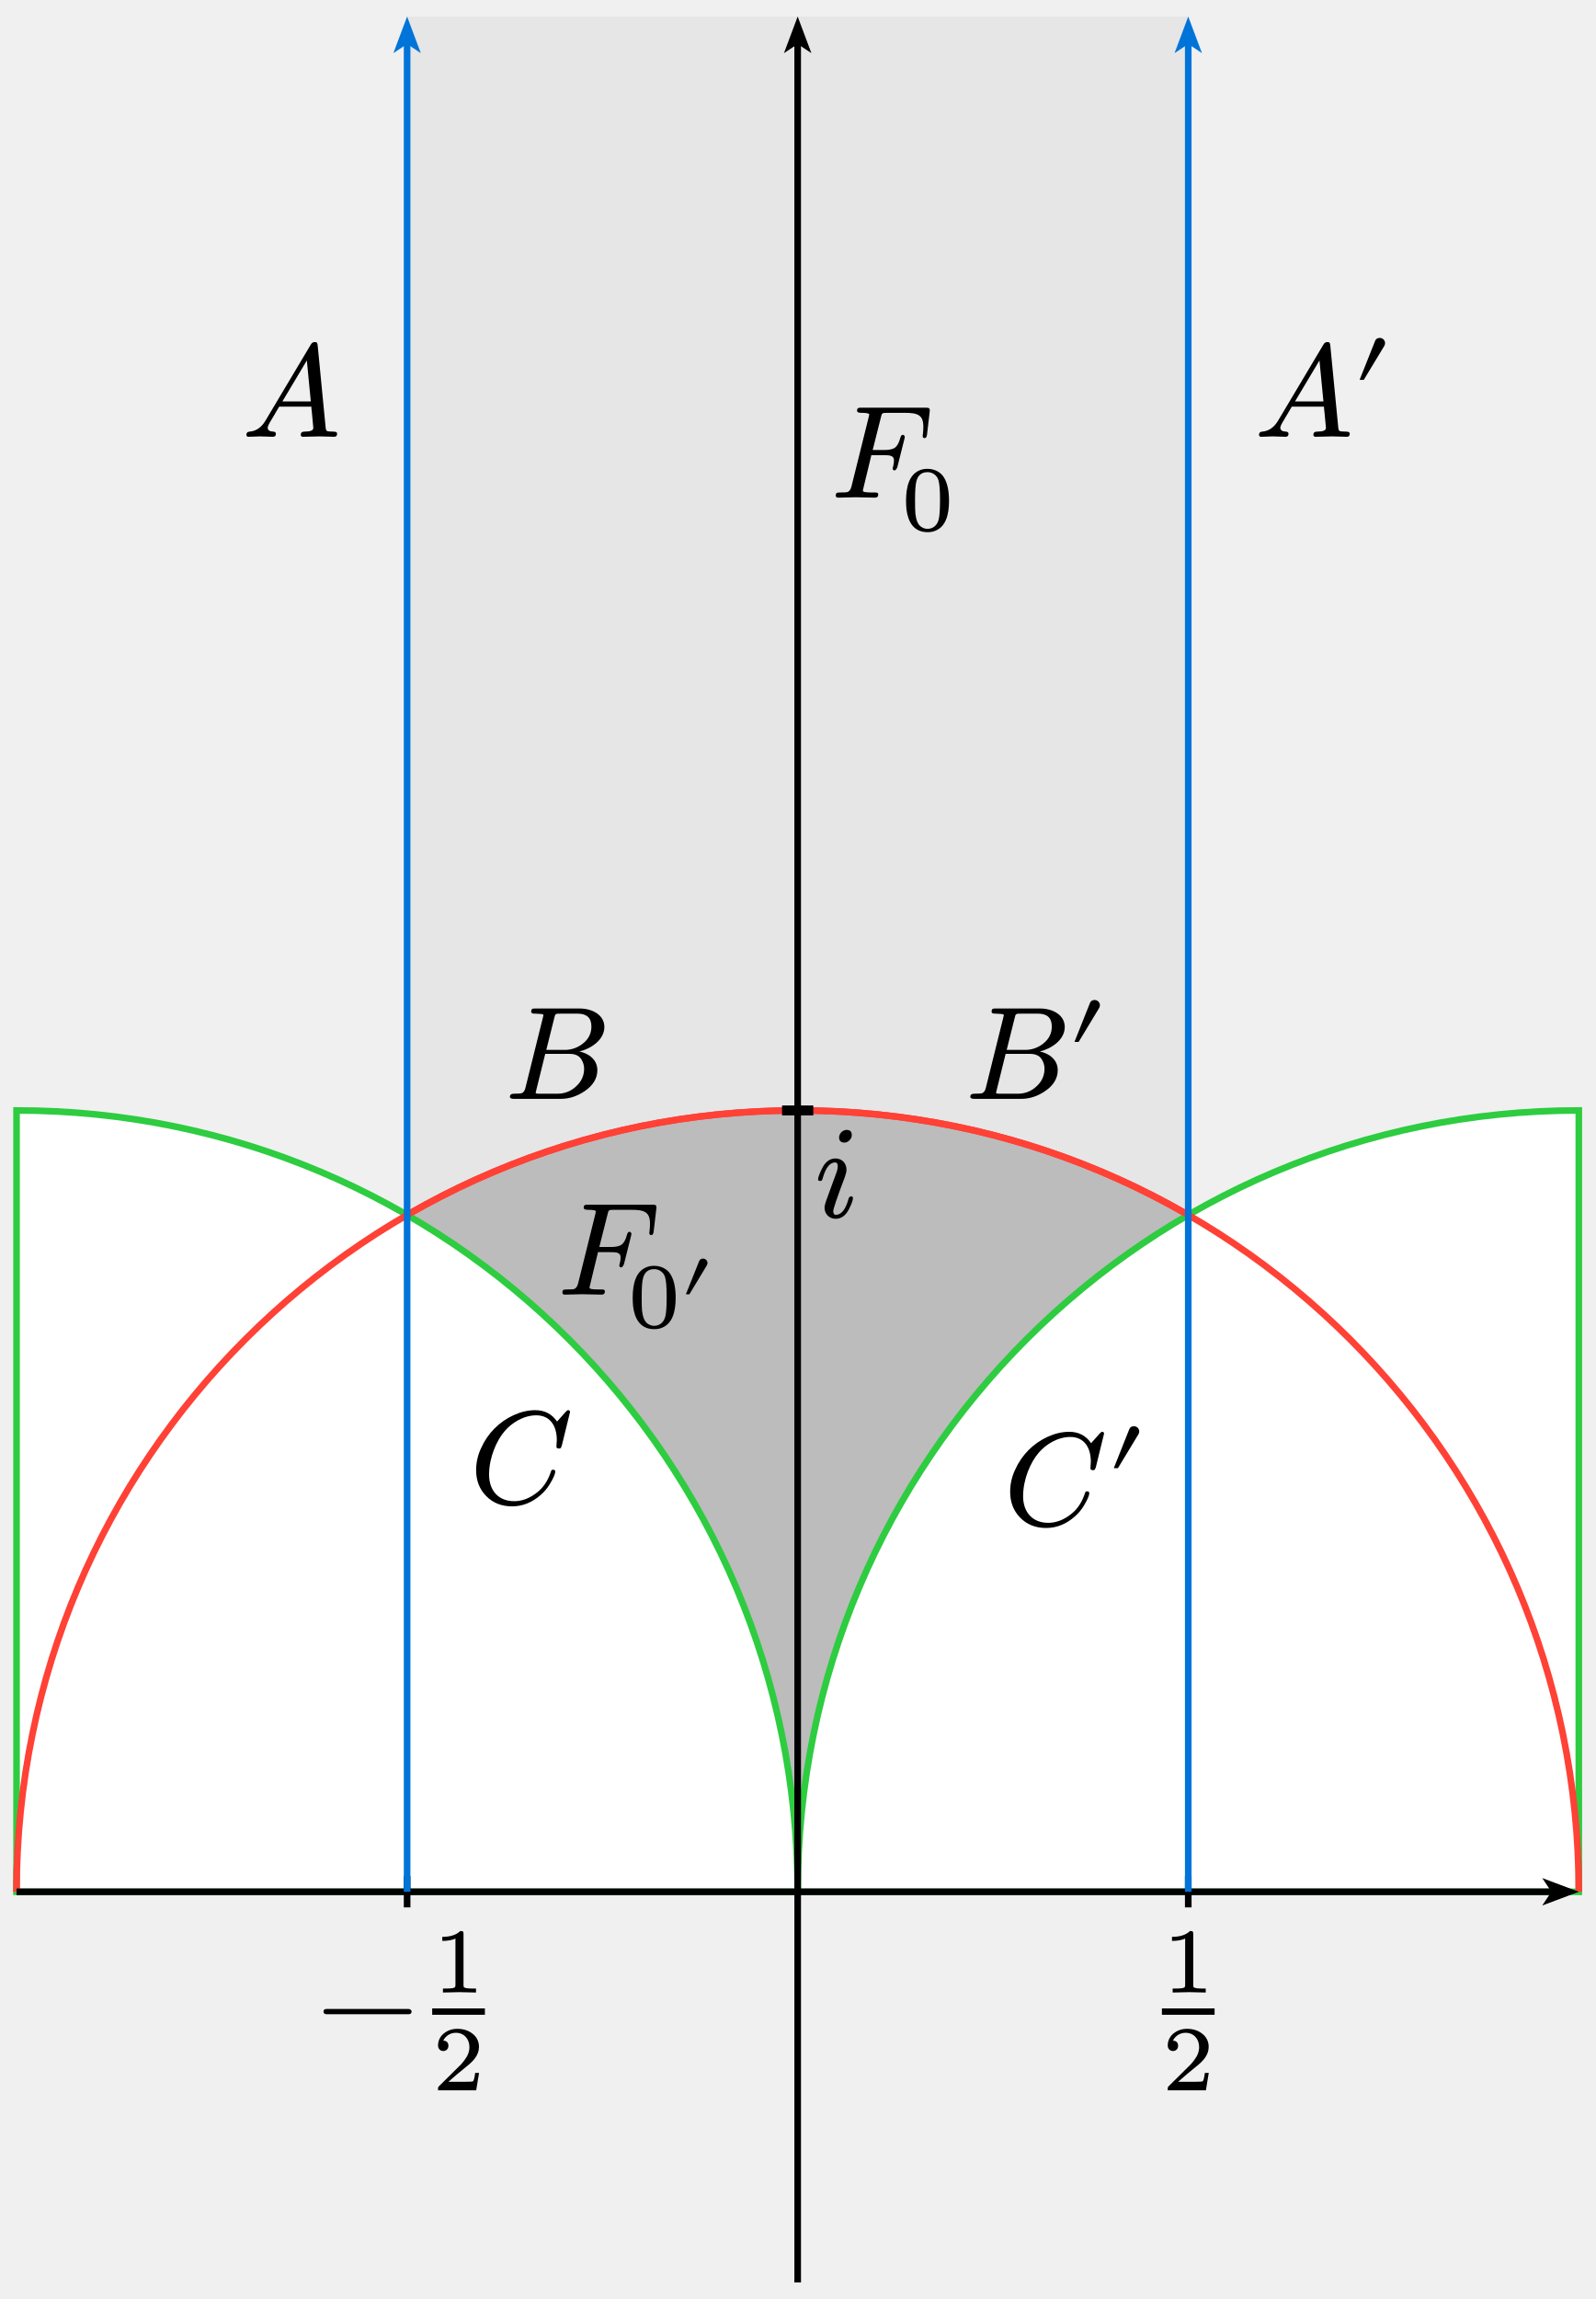
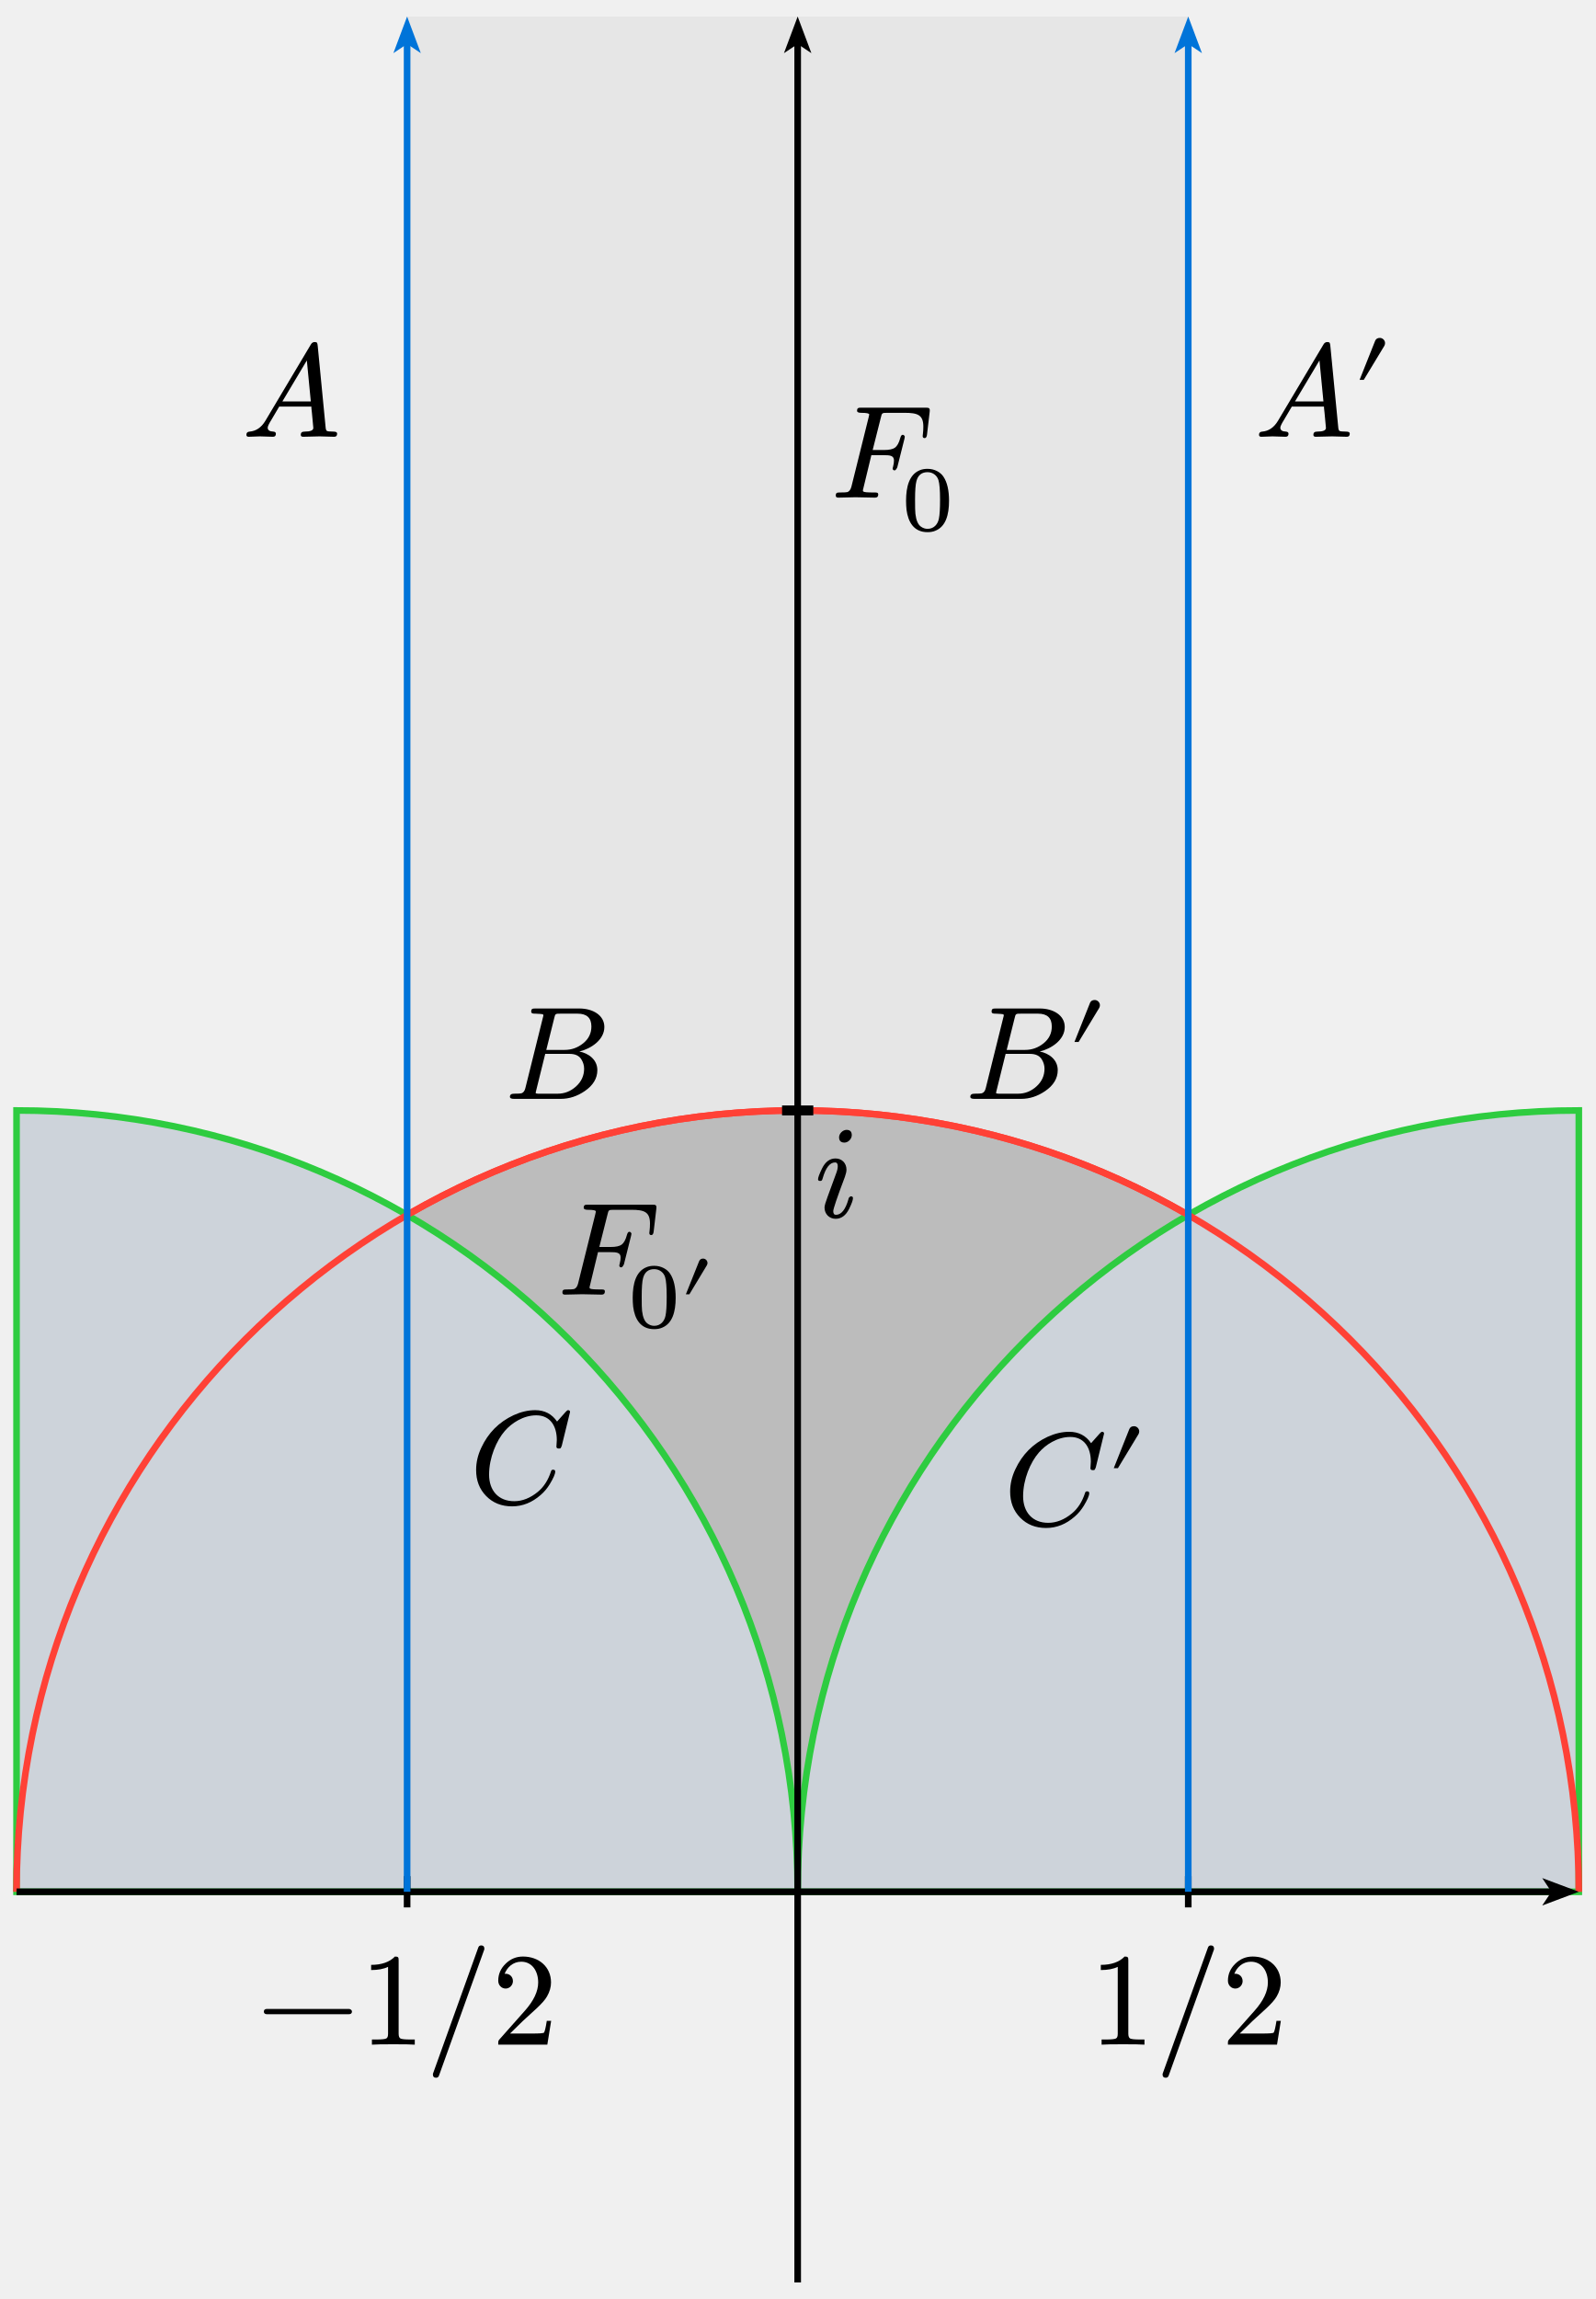
- <svg xmlns="http://www.w3.org/2000/svg" xmlns:xlink="http://www.w3.org/1999/xlink" width="128.651" height="185.344" viewBox="0 0 96.488 139.008">
-   <path fill="#e6e6e6" d="M24.622 1v113.386h47.244V1z" />
-   <path fill="#aaaaaab2" stroke="#ff4136" stroke-width=".4" d="M95.488 114.386c0-26.092-21.152-47.244-47.244-47.244S1 88.294 1 114.386" />
-   <path fill="#fff" stroke="#2ecc40" stroke-width=".4" d="M48.244 114.386c0-26.092-21.152-47.244-47.244-47.244v47.244z" />
-   <path fill="none" d="M26.396 83.441H36.7v9.64H26.396z" />
-   <use xlink:href="#a" transform="matrix(1 0 0 -1 28.396 90.905)" />
-   <path fill="#fff" stroke="#2ecc40" stroke-width=".4" d="M95.488 67.142c-26.092 0-47.244 21.152-47.244 47.244h47.244z" />
-   <path fill="none" d="M58.694 84.749h13.031v9.64h-13.03z" />
-   <use xlink:href="#a" transform="matrix(1 0 0 -1 60.694 92.213)" />
-   <use xlink:href="#b" transform="matrix(1 0 0 -1 66.998 89.309)" />
-   <path fill="none" stroke="#ff4136" stroke-width=".4" d="M95.488 114.386c0-26.092-21.152-47.244-47.244-47.244S1 88.294 1 114.386" />
-   <path fill="none" stroke="#000" stroke-width=".4" d="M1 114.386h93.068" />
-   <path stroke="#000" stroke-width=".4" d="m94.919 114.386-1.134-.425.283.425-.283.425z" />
-   <path fill="none" stroke="#000" stroke-width=".4" d="M48.244 138.008V2.42" />
-   <path stroke="#000" stroke-width=".4" d="m48.244 1.57-.425 1.133.425-.283.425.283z" />
-   <path fill="none" stroke="#000" stroke-width=".4" d="M24.622 115.33v-1.89" />
-   <path fill="none" d="M19.117 118.165h11.01v8.224h-11.01z" />
-   <use xlink:href="#c" transform="matrix(1 0 0 -1 19.117 123.63)" />
-   <use xlink:href="#d" transform="matrix(1 0 0 -1 26.14 120.477)" />
-   <use xlink:href="#e" transform="matrix(1 0 0 -1 26.14 126.39)" />
-   <path fill="none" stroke="#000" stroke-width=".384" d="M26.14 121.63h3.187" />
-   <path fill="none" stroke="#000" stroke-width=".4" d="M71.866 115.33v-1.89" />
-   <path fill="none" d="M69.473 118.165h4.786v8.224h-4.786z" />
-   <use xlink:href="#d" transform="matrix(1 0 0 -1 70.273 120.477)" />
-   <use xlink:href="#e" transform="matrix(1 0 0 -1 70.273 126.39)" />
-   <path fill="none" stroke="#000" stroke-width=".384" d="M70.273 121.63h3.186" />
-   <path fill="none" stroke="#000" stroke-width=".6" d="M47.3 67.142h1.889" />
-   <path fill="none" d="M48.244 67.142h4.76v7.552h-4.76z" />
-   <use xlink:href="#f" transform="matrix(1 0 0 -1 49.244 73.606)" />
-   <path fill="none" d="M30.504 60.978h6.272v8.464h-6.272z" />
-   <use xlink:href="#g" transform="matrix(1 0 0 -1 30.504 66.442)" />
-   <path fill="none" d="M58.349 60.978h8.999v8.464h-9z" />
-   <use xlink:href="#g" transform="matrix(1 0 0 -1 58.349 66.442)" />
-   <use xlink:href="#b" transform="matrix(1 0 0 -1 64.62 63.538)" />
-   <path fill="none" stroke="#0074d9" stroke-width=".4" d="M24.622 114.386V2.42" />
-   <path fill="#0074d9" stroke="#0074d9" stroke-width=".4" d="m24.622 1.57-.425 1.133.425-.283.425.283z" />
-   <path fill="none" d="M14.622 20.945h10v5.464h-10z" />
-   <use xlink:href="#h" transform="matrix(1 0 0 -1 14.622 26.41)" />
-   <path fill="none" stroke="#0074d9" stroke-width=".4" d="M71.866 114.386V2.42" />
-   <path fill="#0074d9" stroke="#0074d9" stroke-width=".4" d="m71.866 1.57-.425 1.133.425-.283.425.283z" />
-   <path fill="none" d="M71.866 20.945h12.727v5.464H71.866z" />
-   <use xlink:href="#h" transform="matrix(1 0 0 -1 75.866 26.41)" />
-   <use xlink:href="#b" transform="matrix(1 0 0 -1 81.866 23.505)" />
-   <path fill="none" d="M48.244 24.626h9.898v7.552h-9.898z" />
-   <use xlink:href="#i" transform="matrix(1 0 0 -1 50.244 30.09)" />
-   <use xlink:href="#j" transform="matrix(1 0 0 -1 54.508 32.066)" />
-   <path fill="none" d="M33.711 72.815H43.88v7.552H33.711z" />
-   <use xlink:href="#i" transform="matrix(1 0 0 -1 33.711 78.279)" />
-   <use xlink:href="#j" transform="matrix(1 0 0 -1 37.975 80.255)" />
-   <use xlink:href="#k" transform="matrix(1 0 0 -1 41.162 78.636)" />
+ <svg xmlns="http://www.w3.org/2000/svg" xmlns:xlink="http://www.w3.org/1999/xlink" viewBox="0 0 96.488 139.008" width="96.488pt" height="139.008pt">
+   <g transform="translate(1 1)">
+     <path fill="#e6e6e6" fill-rule="nonzero" transform="translate(23.62205)" d="M 0 0m 0 0v 113.386h 47.244v -113.386h -47.244Z " />
+     <path fill="#aaaaaab2" fill-rule="nonzero" stroke="#ff4136" stroke-width="0.4" stroke-linecap="butt" stroke-linejoin="miter" stroke-miterlimit="4" transform="translate(0 66.14173)" d="M 0 0m 94.488 47.244c 0 -26.092 -21.152 -47.244 -47.244 -47.244c -26.092 0 -47.244 21.152 -47.244 47.244" />
+     <path fill="#cdd3da" fill-rule="nonzero" stroke="#2ecc40" stroke-width="0.4" stroke-linecap="butt" stroke-linejoin="miter" stroke-miterlimit="4" transform="translate(1e-9 66.14173)" d="M 0 0m 47.244 47.244c 0 -26.092 -21.152 -47.244 -47.244 -47.244l 0 47.244h 47.244Z " />
+     <path fill="none" transform="translate(25.3961 82.44109)" d="M 0 0m 0 0h 10.304v 9.64h -10.304v -9.64Z " />
+     <g transform="translate(25.3961 82.44109)">
+       <g transform="matrix(1 0 0 -1 2 7.464)">
+         <use xlink:href="#gCF2F397A00D977568B4887F09345FDF5" x="0" y="0" fill="#000000" fill-rule="nonzero" />
+       </g>
+     </g>
+     <path fill="#cdd3da" fill-rule="nonzero" stroke="#2ecc40" stroke-width="0.4" stroke-linecap="butt" stroke-linejoin="miter" stroke-miterlimit="4" transform="translate(47.24409 66.14173)" d="M 0 0m 47.244 0c -26.092 0 -47.244 21.152 -47.244 47.244l 47.244 0v -47.244Z " />
+     <path fill="none" transform="translate(57.69423 83.74864)" d="M 0 0m 0 0h 13.031v 9.64h -13.031v -9.64Z " />
+     <g transform="translate(57.69423 83.74864)">
+       <g transform="matrix(1 0 0 -1 2 7.464)">
+         <use xlink:href="#gCF2F397A00D977568B4887F09345FDF5" x="0" y="0" fill="#000000" fill-rule="nonzero" />
+       </g>
+       <g transform="matrix(1 0 0 -1 8.304 4.56)">
+         <use xlink:href="#g7988D428748A889A49BB08E7D4A3DE29" x="0" y="0" fill="#000000" fill-rule="nonzero" />
+       </g>
+     </g>
+     <path fill="none" stroke="#ff4136" stroke-width="0.4" stroke-linecap="butt" stroke-linejoin="miter" stroke-miterlimit="4" transform="translate(0 66.14173)" d="M 0 0m 94.488 47.244c 0 -26.092 -21.152 -47.244 -47.244 -47.244c -26.092 0 -47.244 21.152 -47.244 47.244" />
+     <path fill="none" stroke="#000000" stroke-width="0.4" stroke-linecap="butt" stroke-linejoin="miter" stroke-miterlimit="4" transform="translate(0 113.3858)" d="M 0 0m 0 0h 93.068" />
+     <path fill="#000000" fill-rule="nonzero" stroke="#000000" stroke-width="0.4" stroke-linecap="butt" stroke-linejoin="miter" stroke-miterlimit="4" stroke-dashoffset="0" stroke-dasharray="" transform="translate(92.78473 112.9606)" d="M 0 0m 1.134 0.425l -1.134 -0.425l 0.283 0.425l -0.283 0.425l 1.134 -0.425Z " />
+     <path fill="none" stroke="#000000" stroke-width="0.4" stroke-linecap="butt" stroke-linejoin="miter" stroke-miterlimit="4" transform="translate(47.24409 1.419994)" d="M 0 0m 0 135.588v -135.588" />
+     <path fill="#000000" fill-rule="nonzero" stroke="#000000" stroke-width="0.4" stroke-linecap="butt" stroke-linejoin="miter" stroke-miterlimit="4" stroke-dashoffset="0" stroke-dasharray="" transform="translate(46.8189 0.5696002)" d="M 0 0m 0.425 0l -0.425 1.134l 0.425 -0.283l 0.425 0.283l -0.425 -1.134Z " />
+     <path fill="none" stroke="#000000" stroke-width="0.4" stroke-linecap="butt" stroke-linejoin="miter" stroke-miterlimit="4" transform="translate(23.62205 112.4409)" d="M 0 0m 0 1.89v -1.89" />
+     <path fill="none" transform="translate(14.51005 117.1654)" d="M 0 0m 0 0h 18.224v 7.464h -18.224v -7.464Z " />
+     <g transform="translate(14.51005 117.1654)">
+       <g transform="matrix(1 0 0 -1 0 5.464)">
+         <use xlink:href="#gFB29965CA1A8576DB8FFD5C3EEA66B72" x="0" y="0" fill="#000000" fill-rule="nonzero" />
+       </g>
+       <g transform="matrix(1 0 0 -1 6.224 5.464)">
+         <use xlink:href="#g86C3D2763A4189C2C262C13F450BD720" x="0" y="0" fill="#000000" fill-rule="nonzero" />
+       </g>
+       <g transform="matrix(1 0 0 -1 10.224 5.464)">
+         <use xlink:href="#g9AB4AFA64F3DCE21FF6AFF91BE96E6D6" x="0" y="0" fill="#000000" fill-rule="nonzero" />
+       </g>
+       <g transform="matrix(1 0 0 -1 14.224 5.464)">
+         <use xlink:href="#gB5B20F78727E16C8D7167D9B923E73BA" x="0" y="0" fill="#000000" fill-rule="nonzero" />
+       </g>
+     </g>
+     <path fill="none" stroke="#000000" stroke-width="0.4" stroke-linecap="butt" stroke-linejoin="miter" stroke-miterlimit="4" transform="translate(70.86614 112.4409)" d="M 0 0m 0 1.89v -1.89" />
+     <path fill="none" transform="translate(64.86614 117.1654)" d="M 0 0m 0 0h 12v 7.464h -12v -7.464Z " />
+     <g transform="translate(64.86614 117.1654)">
+       <g transform="matrix(1 0 0 -1 0 5.464)">
+         <use xlink:href="#g86C3D2763A4189C2C262C13F450BD720" x="0" y="0" fill="#000000" fill-rule="nonzero" />
+       </g>
+       <g transform="matrix(1 0 0 -1 4 5.464)">
+         <use xlink:href="#g9AB4AFA64F3DCE21FF6AFF91BE96E6D6" x="0" y="0" fill="#000000" fill-rule="nonzero" />
+       </g>
+       <g transform="matrix(1 0 0 -1 8 5.464)">
+         <use xlink:href="#gB5B20F78727E16C8D7167D9B923E73BA" x="0" y="0" fill="#000000" fill-rule="nonzero" />
+       </g>
+     </g>
+     <path fill="none" stroke="#000000" stroke-width="0.6" stroke-linecap="butt" stroke-linejoin="miter" stroke-miterlimit="4" transform="translate(46.29921 66.14173)" d="M 0 0h 1.89" />
+     <path fill="none" transform="translate(47.24409 66.14173)" d="M 0 0h 4.76v 7.552h -4.76v -7.552Z " />
+     <g transform="translate(47.24409 66.14173)">
+       <g transform="matrix(1 0 0 -1 1 6.464)">
+         <use xlink:href="#gE8E39BF10F196092D987B8C797C7B1C9" x="0" y="0" fill="#000000" fill-rule="nonzero" />
+       </g>
+     </g>
+     <path fill="none" transform="translate(29.50375 59.97827)" d="M 0 0m 0 0h 6.272v 8.464h -6.272v -8.464Z " />
+     <g transform="translate(29.50375 59.97827)">
+       <g transform="matrix(1 0 0 -1 0 5.464)">
+         <use xlink:href="#gE0B515D25E8C85AE50C55137CD2872B2" x="0" y="0" fill="#000000" fill-rule="nonzero" />
+       </g>
+     </g>
+     <path fill="none" transform="translate(57.34884 59.97827)" d="M 0 0m 0 0h 8.999v 8.464h -8.999v -8.464Z " />
+     <g transform="translate(57.34884 59.97827)">
+       <g transform="matrix(1 0 0 -1 0 5.464)">
+         <use xlink:href="#gE0B515D25E8C85AE50C55137CD2872B2" x="0" y="0" fill="#000000" fill-rule="nonzero" />
+       </g>
+       <g transform="matrix(1 0 0 -1 6.272 2.56)">
+         <use xlink:href="#g7988D428748A889A49BB08E7D4A3DE29" x="0" y="0" fill="#000000" fill-rule="nonzero" />
+       </g>
+     </g>
+     <path fill="none" stroke="#0074d9" stroke-width="0.4" stroke-linecap="butt" stroke-linejoin="miter" stroke-miterlimit="4" transform="translate(23.62205 1.419994)" d="M 0 0m 0 111.966v -111.966" />
+     <path fill="#0074d9" fill-rule="nonzero" stroke="#0074d9" stroke-width="0.4" stroke-linecap="butt" stroke-linejoin="miter" stroke-miterlimit="4" stroke-dashoffset="0" stroke-dasharray="" transform="translate(23.19685 0.5696002)" d="M 0 0m 0.425 0l -0.425 1.134l 0.425 -0.283l 0.425 0.283l -0.425 -1.134Z " />
+     <path fill="none" transform="translate(13.62205 19.94517)" d="M 0 0m 0 0h 10v 5.464h -10v -5.464Z " />
+     <g transform="translate(13.62205 19.94517)">
+       <g transform="matrix(1 0 0 -1 0 5.464)">
+         <use xlink:href="#gA1D44C97D58DE023247DBF3C433254CB" x="0" y="0" fill="#000000" fill-rule="nonzero" />
+       </g>
+     </g>
+     <path fill="none" stroke="#0074d9" stroke-width="0.4" stroke-linecap="butt" stroke-linejoin="miter" stroke-miterlimit="4" transform="translate(70.86614 1.419994)" d="M 0 0m 0 111.966v -111.966" />
+     <path fill="#0074d9" fill-rule="nonzero" stroke="#0074d9" stroke-width="0.4" stroke-linecap="butt" stroke-linejoin="miter" stroke-miterlimit="4" stroke-dashoffset="0" stroke-dasharray="" transform="translate(70.44094 0.5696002)" d="M 0 0m 0.425 0l -0.425 1.134l 0.425 -0.283l 0.425 0.283l -0.425 -1.134Z " />
+     <path fill="none" transform="translate(70.86614 19.94517)" d="M 0 0m 0 0h 12.727v 5.464h -12.727v -5.464Z " />
+     <g transform="translate(70.86614 19.94517)">
+       <g transform="matrix(1 0 0 -1 4 5.464)">
+         <use xlink:href="#gA1D44C97D58DE023247DBF3C433254CB" x="0" y="0" fill="#000000" fill-rule="nonzero" />
+       </g>
+       <g transform="matrix(1 0 0 -1 10 2.56)">
+         <use xlink:href="#g7988D428748A889A49BB08E7D4A3DE29" x="0" y="0" fill="#000000" fill-rule="nonzero" />
+       </g>
+     </g>
+     <path fill="none" transform="translate(47.24409 23.62557)" d="M 0 0m 0 0h 9.898v 7.552h -9.898v -7.552Z " />
+     <g transform="translate(47.24409 23.62557)">
+       <g transform="matrix(1 0 0 -1 2 5.464)">
+         <use xlink:href="#gE1065C5E24F7E8DBAB66F0635FF7B714" x="0" y="0" fill="#000000" fill-rule="nonzero" />
+       </g>
+       <g transform="matrix(1 0 0 -1 6.264 7.44)">
+         <use xlink:href="#g826D2F4A0230094444E649B7D92F1243" x="0" y="0" fill="#000000" fill-rule="nonzero" />
+       </g>
+     </g>
+     <path fill="none" transform="translate(32.71128 71.81455)" d="M 0 0m 0 0h 10.168v 7.552h -10.168v -7.552Z " />
+     <g transform="translate(32.71128 71.81455)">
+       <g transform="matrix(1 0 0 -1 0 5.464)">
+         <use xlink:href="#gE1065C5E24F7E8DBAB66F0635FF7B714" x="0" y="0" fill="#000000" fill-rule="nonzero" />
+       </g>
+       <g transform="matrix(1 0 0 -1 4.264 7.44)">
+         <use xlink:href="#g826D2F4A0230094444E649B7D92F1243" x="0" y="0" fill="#000000" fill-rule="nonzero" />
+       </g>
+       <g transform="matrix(1 0 0 -1 7.4504 5.8216)">
+         <use xlink:href="#g2789FF9F5C6506428BF09F44D0D4063" x="0" y="0" fill="#000000" fill-rule="nonzero" />
+       </g>
+     </g>
+   </g>
  <defs>
-     <symbol id="a" overflow="visible">
-       <path d="M1.184 1.744c0 1.024.448 2.064.952 2.64.408.472 1.112.944 1.904.944.832 0 1.24-.632 1.24-1.496 0-.072-.024-.328-.024-.4s.048-.112.152-.112c.04 0 .072.008.096.016q.058.084.08.168l.496 2.024c0 .072-.04.112-.12.112q-.048.002-.144-.104l-.52-.584q-.468.686-1.32.688c-.44 0-.872-.104-1.312-.304A3.93 3.93 0 0 1 .712 3.368 3.1 3.1 0 0 1 .4 2.024c0-.64.2-1.16.608-1.576q.61-.624 1.568-.624c.632 0 1.208.232 1.728.688.216.184.4.408.552.656.216.36.328.608.328.76 0 .072-.04.112-.128.112-.072 0-.112-.032-.128-.104C4.76 1.416 4.496 1 4.136.704 3.68.328 3.2.136 2.704.136c-.96 0-1.52.648-1.52 1.608" />
+     <symbol id="gCF2F397A00D977568B4887F09345FDF5" overflow="visible">
+       <path d="M 0 0m 1.184 1.744c 0 1.024 0.448 2.064 0.952 2.64c 0.408 0.472 1.112 0.944 1.904 0.944c 0.832 0 1.24 -0.632 1.24 -1.496c 0 -0.072 -0.024 -0.328 -0.024 -0.4c 0 -0.072 0.048 -0.112 0.152 -0.112c 0.04 0 0.072 0.008 0.096 0.016c 0.04 0.056 0.064 0.112 0.08 0.168l 0.496 2.024c 0 0.072 -0.04 0.112 -0.12 0.112c -0.032 0 -0.08 -0.032 -0.144 -0.104l -0.52 -0.584c -0.312 0.456 -0.752 0.688 -1.32 0.688c -0.44 0 -0.872 -0.104 -1.312 -0.304c -0.888 -0.416 -1.536 -1.072 -1.952 -1.968c -0.208 -0.44 -0.312 -0.888 -0.312 -1.344c 0 -0.64 0.2 -1.16 0.608 -1.576c 0.408 -0.416 0.928 -0.624 1.568 -0.624c 0.632 0 1.208 0.232 1.728 0.688c 0.216 0.184 0.4 0.408 0.552 0.656c 0.216 0.36 0.328 0.608 0.328 0.76c 0 0.072 -0.04 0.112 -0.128 0.112c -0.072 0 -0.112 -0.032 -0.128 -0.104c -0.168 -0.52 -0.432 -0.936 -0.792 -1.232c -0.456 -0.376 -0.936 -0.568 -1.432 -0.568c -0.96 0 -1.52 0.648 -1.52 1.608Z " />
    </symbol>
-     <symbol id="b" overflow="visible">
-       <path d="M1.59 3.074q-.21.001-.285-.173L.364.538h.252l1.243 2.055q.044.075.045.168a.32.32 0 0 1-.314.313" />
+     <symbol id="g7988D428748A889A49BB08E7D4A3DE29" overflow="visible">
+       <path d="M 0 0m 1.59 3.074c -0.14 0 -0.235 -0.056 -0.286 -0.174l -0.941 -2.363h 0.252l 1.243 2.055c 0.028 0.05 0.045 0.106 0.045 0.168c 0 0.168 -0.146 0.314 -0.314 0.314Z " />
    </symbol>
-     <symbol id="c" overflow="visible">
-       <path d="M5.584 2.16H.64C.512 2.16.448 2.104.448 2q0-.158.192-.16h4.944c.128 0 .192.056.192.16 0 .096-.096.16-.192.16" />
+     <symbol id="gFB29965CA1A8576DB8FFD5C3EEA66B72" overflow="visible">
+       <path d="M 0 0m 5.584 2.16h -4.944c -0.128 0 -0.192 -0.056 -0.192 -0.16c 0 -0.104 0.064 -0.16 0.192 -0.16h 4.944c 0.128 0 0.192 0.056 0.192 0.16c 0 0.096 -0.096 0.16 -0.192 0.16Z " />
    </symbol>
-     <symbol id="d" overflow="visible">
-       <path d="M1.697 3.718c-.241-.235-.6-.352-1.087-.352v-.247q.494.001.796.146V.476q.001-.108-.023-.14Q1.341.242.88.241H.65V0l.997.022L2.65 0v.24h-.23q-.46.002-.51.096a.4.4 0 0 0-.016.14v3.063c0 .151-.023.18-.196.18" />
+     <symbol id="g86C3D2763A4189C2C262C13F450BD720" overflow="visible">
+       <path d="M 0 0m 2.152 5.328c -0.328 -0.336 -0.808 -0.504 -1.44 -0.504v -0.312c 0.416 0 0.76 0.064 1.024 0.192v -4.048c 0 -0.144 -0.032 -0.24 -0.104 -0.28c -0.072 -0.04 -0.272 -0.064 -0.592 -0.064h -0.28v -0.312c 0.2 0.016 0.632 0.024 1.296 0.024c 0.664 0 1.096 -0.008 1.296 -0.024v 0.312h -0.28c -0.328 0 -0.528 0.024 -0.592 0.064c -0.064 0.04 -0.104 0.136 -0.104 0.28v 4.432c 0 0.192 -0.016 0.24 -0.224 0.24Z " />
    </symbol>
-     <symbol id="e" overflow="visible">
-       <path d="M.666 2.374c.18 0 .314.135.314.314q-.001.304-.314.314a.84.84 0 0 0 .768.476c.492 0 .817-.37.817-.863q.001-.402-.291-.778a3 3 0 0 0-.218-.269L.414.252C.342.185.353.168.353 0H2.66l.174 1.053h-.236c-.039-.297-.084-.47-.134-.51-.028-.017-.202-.028-.532-.028H.98c.375.33.722.627 1.053.89q.377.295.543.521.252.328.252.69a.97.97 0 0 1-.409.822c-.24.185-.543.28-.901.28-.308 0-.572-.09-.801-.268a.92.92 0 0 1-.364-.745c0-.19.14-.33.313-.33" />
+     <symbol id="g9AB4AFA64F3DCE21FF6AFF91BE96E6D6" overflow="visible">
+       <path d="M 0 0m 3.552 5.744c 0.008 0.016 0.008 0.04 0.008 0.064c 0 0.128 -0.064 0.192 -0.192 0.192c -0.088 0 -0.144 -0.04 -0.176 -0.128l -2.736 -7.616c -0.008 -0.016 -0.008 -0.04 -0.008 -0.064c 0 -0.128 0.064 -0.192 0.192 -0.192c 0.088 0 0.144 0.04 0.176 0.128Z " />
    </symbol>
-     <symbol id="f" overflow="visible">
-       <path d="M2.272 4.968c0 .216-.104.32-.32.32a.48.48 0 0 1-.448-.448c0-.216.112-.32.328-.32.224 0 .44.224.44.448m-.2-3.864C1.896.472 1.64.152 1.312.152q-.158-.002-.16.224c0 .136.232.824.704 2.072q.096.276.096.432c0 .392-.272.68-.664.68-.344 0-.616-.2-.816-.608q-.24-.492-.24-.648c0-.072.04-.104.128-.104.104 0 .12.048.152.16q.274.96.752.96c.104 0 .16-.072.16-.224 0-.112-.024-.24-.08-.392C1.16 2.2.968 1.664.808 1.24Q.626.76.624.592c0-.392.288-.68.672-.68q.516 0 .816.6c.152.312.232.528.232.648 0 .072-.04.112-.128.112-.024 0-.144-.072-.144-.168" />
+     <symbol id="gB5B20F78727E16C8D7167D9B923E73BA" overflow="visible">
+       <path d="M 0 0m 1.896 5.328c -0.408 0 -0.752 -0.144 -1.048 -0.432c -0.296 -0.288 -0.448 -0.624 -0.448 -1.032c 0 -0.272 0.2 -0.472 0.448 -0.472c 0.24 0 0.44 0.208 0.44 0.448c 0 0.264 -0.192 0.448 -0.448 0.448c -0.024 0 -0.04 0 -0.056 -0.008c 0.152 0.392 0.504 0.736 1.008 0.736c 0.656 0 1.024 -0.568 1.024 -1.256c 0 -0.536 -0.272 -1.112 -0.816 -1.72l -1.504 -1.696c -0.104 -0.12 -0.096 -0.112 -0.096 -0.344h 2.968l 0.232 1.44h -0.264c -0.064 -0.408 -0.12 -0.64 -0.168 -0.712c -0.04 -0.04 -0.28 -0.056 -0.72 -0.056h -1.336l 0.776 0.76c 0.544 0.512 1.232 1.064 1.464 1.488c 0.16 0.28 0.24 0.56 0.24 0.84c 0 0.944 -0.736 1.568 -1.696 1.568Z " />
    </symbol>
-     <symbol id="g" overflow="visible">
-       <path d="M6.048 4.344c0 .728-.72 1.12-1.504 1.12H1.888c-.184 0-.264-.008-.264-.192 0-.128.16-.12.256-.12.24-.008.384-.024.424-.032s.056-.032.056-.072a.7.7 0 0 0-.032-.144L1.272.656c-.04-.176-.12-.28-.24-.32C.976.32.832.312.584.312.416.312.336.248.336.12Q.334 0 .584 0h2.824c.52 0 1 .16 1.456.472.504.344.76.768.76 1.264 0 .632-.52 1.016-1.088 1.128.704.168 1.512.704 1.512 1.48m-1.616.808c.552 0 .832-.256.832-.776 0-.408-.16-.744-.496-1.016a1.73 1.73 0 0 0-1.12-.4H2.536l.48 1.92c.064.272.064.272.4.272Zm.224-2.76c.112-.184.168-.368.168-.568 0-.416-.16-.776-.488-1.072a1.6 1.6 0 0 0-1.12-.44h-1.08c-.08 0-.136 0-.168.008-.048 0-.072.016-.072.04 0 .008 0 .032.008.064.248 1.016.44 1.784.568 2.296h1.472c.344 0 .576-.112.712-.328" />
+     <symbol id="gE8E39BF10F196092D987B8C797C7B1C9" overflow="visible">
+       <path d="M 0 0m 2.272 4.968c 0 0.216 -0.104 0.32 -0.32 0.32c -0.224 0 -0.448 -0.224 -0.448 -0.448c 0 -0.216 0.112 -0.32 0.328 -0.32c 0.224 0 0.44 0.224 0.44 0.448Z m -0.2 -3.864c -0.176 -0.632 -0.432 -0.952 -0.76 -0.952c -0.104 0 -0.16 0.072 -0.16 0.224c 0 0.136 0.232 0.824 0.704 2.072c 0.064 0.184 0.096 0.328 0.096 0.432c 0 0.392 -0.272 0.68 -0.664 0.68c -0.344 0 -0.616 -0.2 -0.816 -0.608c -0.16 -0.328 -0.24 -0.544 -0.24 -0.648c 0 -0.072 0.04 -0.104 0.128 -0.104c 0.104 0 0.12 0.048 0.152 0.16c 0.184 0.64 0.432 0.96 0.752 0.96c 0.104 0 0.16 -0.072 0.16 -0.224c 0 -0.112 -0.024 -0.24 -0.08 -0.392c -0.184 -0.504 -0.376 -1.04 -0.536 -1.464c -0.12 -0.32 -0.184 -0.536 -0.184 -0.648c 0 -0.392 0.288 -0.68 0.672 -0.68c 0.344 0 0.616 0.2 0.816 0.6c 0.152 0.312 0.232 0.528 0.232 0.648c 0 0.072 -0.04 0.112 -0.128 0.112c -0.024 0 -0.144 -0.072 -0.144 -0.168Z " />
    </symbol>
-     <symbol id="h" overflow="visible">
-       <path d="M1.096.024c.144 0 .64-.024.792-.024.12 0 .176.064.176.184 0 .072-.048.12-.152.128q-.346.012-.344.24c0 .072.072.232.224.472.216.36.368.624.472.8h1.944c0-.056.008-.168.032-.344.056-.584.088-.904.088-.944 0-.152-.176-.224-.536-.224-.152 0-.224-.064-.224-.192q0-.12.144-.12c.192 0 .8.024.992.024.16 0 .728-.024.888-.024.12 0 .176.064.176.192q0 .12-.216.12c-.224 0-.36.016-.4.04s-.072.096-.08.216l-.48 4.944c-.024.152-.016.216-.184.216-.096 0-.176-.048-.232-.152L1.424.96C1.184.56.864.344.472.312Q.28.3.28.12.282 0 .416 0c.128 0 .552.024.68.024m2.84 4.592.24-2.48h-1.72Z" />
+     <symbol id="gE0B515D25E8C85AE50C55137CD2872B2" overflow="visible">
+       <path d="M 0 0m 6.048 4.344c 0 0.728 -0.72 1.12 -1.504 1.12h -2.656c -0.184 0 -0.264 -0.008 -0.264 -0.192c 0 -0.128 0.16 -0.12 0.256 -0.12c 0.24 -0.008 0.384 -0.024 0.424 -0.032c 0.04 -0.008 0.056 -0.032 0.056 -0.072c 0 -0.016 -0.008 -0.064 -0.032 -0.144l -1.056 -4.248c -0.04 -0.176 -0.12 -0.28 -0.24 -0.32c -0.056 -0.016 -0.2 -0.024 -0.448 -0.024c -0.168 0 -0.248 -0.064 -0.248 -0.192c 0 -0.08 0.08 -0.12 0.248 -0.12h 2.824c 0.52 0 1 0.16 1.456 0.472c 0.504 0.344 0.76 0.768 0.76 1.264c 0 0.632 -0.52 1.016 -1.088 1.128c 0.704 0.168 1.512 0.704 1.512 1.48Z m -1.616 0.808c 0.552 0 0.832 -0.256 0.832 -0.776c 0 -0.408 -0.16 -0.744 -0.496 -1.016c -0.336 -0.272 -0.712 -0.4 -1.12 -0.4h -1.112l 0.48 1.92c 0.064 0.272 0.064 0.272 0.4 0.272Z m 0.224 -2.76c 0.112 -0.184 0.168 -0.368 0.168 -0.568c 0 -0.416 -0.16 -0.776 -0.488 -1.072c -0.328 -0.296 -0.696 -0.44 -1.12 -0.44h -1.08c -0.08 0 -0.136 0 -0.168 0.008c -0.048 0 -0.072 0.016 -0.072 0.04c 0 0.008 0 0.032 0.008 0.064c 0.248 1.016 0.44 1.784 0.568 2.296h 1.472c 0.344 0 0.576 -0.112 0.712 -0.328Z " />
    </symbol>
-     <symbol id="i" overflow="visible">
-       <path d="M1.592 5.248c0-.08.088-.12.256-.12q.48.002.48-.104c0-.024-.016-.08-.04-.184L1.248.656C1.2.48 1.12.376 1.008.336.952.32.808.312.56.312.384.312.304.296.304.128Q.302-.002.456 0l1.04.024L2.68 0c.128 0 .192.064.192.184 0 .136-.088.128-.296.128q-.528-.002-.6.056c-.024.008-.032.04-.032.08l.512 2.12H3.2c.368 0 .624-.016.624-.32q.002-.156-.056-.384c-.008-.024-.016-.056-.024-.088 0-.088.04-.128.128-.128.04.008.096.064.152.184l.432 1.72a.7.7 0 0 1 .024.136c-.024.072-.072.112-.128.112q-.096-.002-.144-.184c-.08-.304-.192-.496-.32-.592q-.192-.144-.672-.144h-.68l.496 1.968c.064.272.064.28.4.28h1.04c.776 0 1.128-.12 1.128-.832q0-.242-.024-.424l-.016-.144q0-.13.12-.128.12-.002.144.224l.16 1.368c.024.224-.032.248-.248.248H1.864c-.184 0-.272-.008-.272-.192" />
+     <symbol id="gA1D44C97D58DE023247DBF3C433254CB" overflow="visible">
+       <path d="M 0 0m 1.096 0.024c 0.144 0 0.64 -0.024 0.792 -0.024c 0.12 0 0.176 0.064 0.176 0.184c 0 0.072 -0.048 0.12 -0.152 0.128c -0.232 0.008 -0.344 0.088 -0.344 0.24c 0 0.072 0.072 0.232 0.224 0.472c 0.216 0.36 0.368 0.624 0.472 0.8h 1.944c 0 -0.056 0.008 -0.168 0.032 -0.344c 0.056 -0.584 0.088 -0.904 0.088 -0.944c 0 -0.152 -0.176 -0.224 -0.536 -0.224c -0.152 0 -0.224 -0.064 -0.224 -0.192c 0 -0.08 0.048 -0.12 0.144 -0.12c 0.192 0 0.8 0.024 0.992 0.024c 0.16 0 0.728 -0.024 0.888 -0.024c 0.12 0 0.176 0.064 0.176 0.192c 0 0.08 -0.072 0.12 -0.216 0.12c -0.224 0 -0.36 0.016 -0.4 0.04c -0.04 0.024 -0.072 0.096 -0.08 0.216l -0.48 4.944c -0.024 0.152 -0.016 0.216 -0.184 0.216c -0.096 0 -0.176 -0.048 -0.232 -0.152l -2.752 -4.616c -0.24 -0.4 -0.56 -0.616 -0.952 -0.648c -0.128 -0.008 -0.192 -0.072 -0.192 -0.192c 0 -0.08 0.048 -0.12 0.136 -0.12c 0.128 0 0.552 0.024 0.68 0.024Z m 2.84 4.592l 0.24 -2.48h -1.72Z " />
    </symbol>
-     <symbol id="j" overflow="visible">
-       <path d="M2.89 1.786q-.001.95-.33 1.445c-.18.28-.538.487-.97.487q-.27.001-.481-.09C.493 3.372.29 2.655.29 1.787q.001-.284.028-.543C.414.51.756-.112 1.59-.112q.271-.002.482.09c.616.252.818.952.818 1.808M2.25 3.03c.062-.208.095-.594.095-1.17q.002-.823-.072-1.166C2.206.364 1.97.09 1.59.09c-.14 0-.28.044-.408.14-.174.128-.28.38-.325.767q-.024.192-.023.862 0 .817.084 1.12.144.538.672.538a.68.68 0 0 0 .661-.487" />
+     <symbol id="gE1065C5E24F7E8DBAB66F0635FF7B714" overflow="visible">
+       <path d="M 0 0m 1.592 5.248c 0 -0.08 0.088 -0.12 0.256 -0.12c 0.32 0 0.48 -0.032 0.48 -0.104c 0 -0.024 -0.016 -0.08 -0.04 -0.184l -1.04 -4.184c -0.048 -0.176 -0.128 -0.28 -0.24 -0.32c -0.056 -0.016 -0.2 -0.024 -0.448 -0.024c -0.176 0 -0.256 -0.016 -0.256 -0.184c 0 -0.088 0.048 -0.128 0.152 -0.128l 1.04 0.024l 1.184 -0.024c 0.128 0 0.192 0.064 0.192 0.184c 0 0.136 -0.088 0.128 -0.296 0.128c -0.352 0 -0.552 0.016 -0.6 0.056c -0.024 0.008 -0.032 0.04 -0.032 0.08l 0.512 2.12h 0.744c 0.368 0 0.624 -0.016 0.624 -0.32c 0 -0.104 -0.016 -0.232 -0.056 -0.384c -0.008 -0.024 -0.016 -0.056 -0.024 -0.088c 0 -0.088 0.04 -0.128 0.128 -0.128c 0.04 0.008 0.096 0.064 0.152 0.184l 0.432 1.72c 0.016 0.064 0.024 0.112 0.024 0.136c -0.024 0.072 -0.072 0.112 -0.128 0.112c -0.064 0 -0.112 -0.064 -0.144 -0.184c -0.08 -0.304 -0.192 -0.496 -0.32 -0.592c -0.128 -0.096 -0.352 -0.144 -0.672 -0.144h -0.68l 0.496 1.968c 0.064 0.272 0.064 0.28 0.4 0.28h 1.04c 0.776 0 1.128 -0.12 1.128 -0.832c 0 -0.16 -0.008 -0.304 -0.024 -0.424c -0.008 -0.088 -0.016 -0.136 -0.016 -0.144c 0 -0.088 0.04 -0.128 0.12 -0.128c 0.08 0 0.128 0.072 0.144 0.224l 0.16 1.368c 0.024 0.224 -0.032 0.248 -0.248 0.248h -3.872c -0.184 0 -0.272 -0.008 -0.272 -0.192Z " />
    </symbol>
-     <symbol id="k" overflow="visible">
-       <path d="M1.364 2.536q-.174-.001-.24-.152L.32.376h.212l1.056 1.752q.041.073.04.14a.27.27 0 0 1-.264.268" />
+     <symbol id="g826D2F4A0230094444E649B7D92F1243" overflow="visible">
+       <path d="M 0 0m 2.89 1.786c 0 0.633 -0.112 1.114 -0.33 1.445c -0.179 0.28 -0.538 0.487 -0.969 0.487c -0.179 0 -0.342 -0.028 -0.482 -0.09c -0.616 -0.258 -0.818 -0.974 -0.818 -1.842c 0 -0.19 0.011 -0.37 0.028 -0.543c 0.095 -0.734 0.437 -1.355 1.271 -1.355c 0.179 0 0.342 0.028 0.482 0.09c 0.616 0.252 0.818 0.952 0.818 1.809Z m -0.638 1.243c 0.062 -0.207 0.095 -0.594 0.095 -1.17c 0 -0.549 -0.022 -0.935 -0.073 -1.165c -0.067 -0.33 -0.302 -0.605 -0.683 -0.605c -0.14 0 -0.28 0.045 -0.409 0.14c -0.174 0.129 -0.28 0.381 -0.325 0.767c -0.017 0.129 -0.022 0.414 -0.022 0.862c 0 0.543 0.028 0.918 0.084 1.12c 0.095 0.358 0.319 0.538 0.672 0.538c 0.336 0 0.582 -0.218 0.661 -0.487Z " />
+     </symbol>
+     <symbol id="g2789FF9F5C6506428BF09F44D0D4063" overflow="visible">
+       <path d="M 0 0m 1.364 2.536c -0.116 0 -0.196 -0.052 -0.24 -0.152l -0.804 -2.008h 0.212l 1.056 1.752c 0.028 0.048 0.04 0.096 0.04 0.14c 0 0.144 -0.12 0.268 -0.264 0.268Z " />
    </symbol>
  </defs>
</svg>
